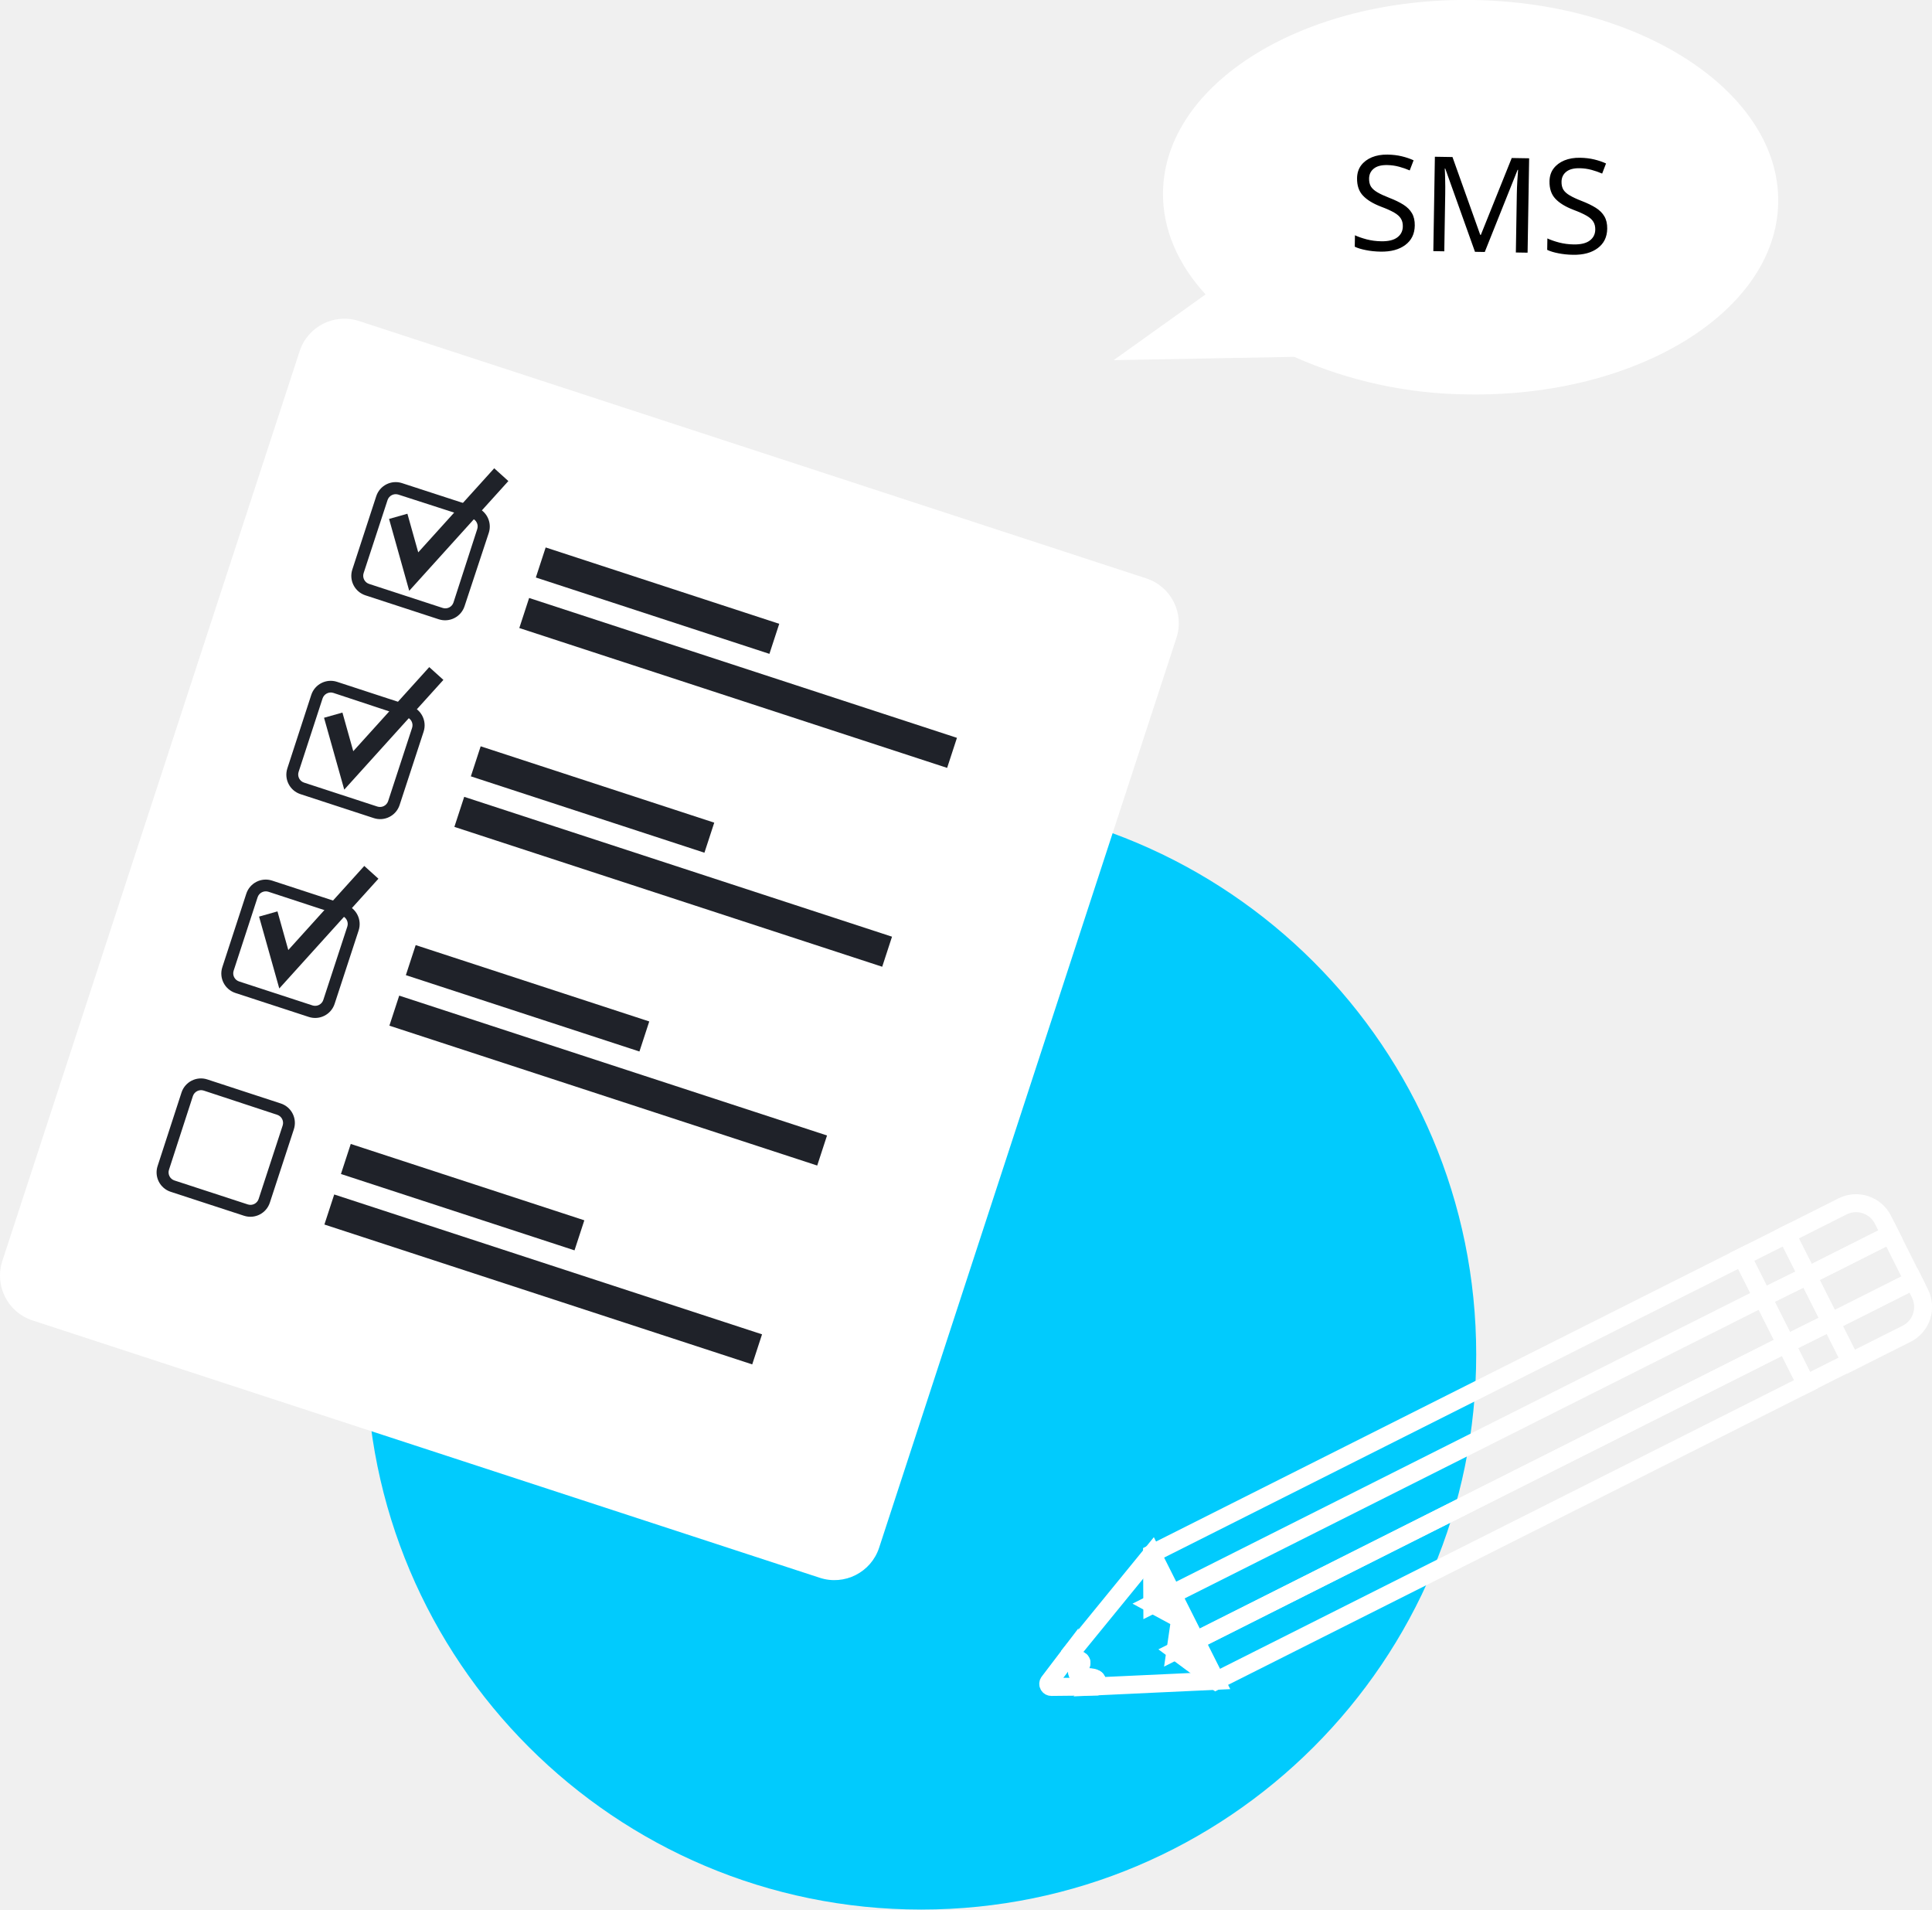
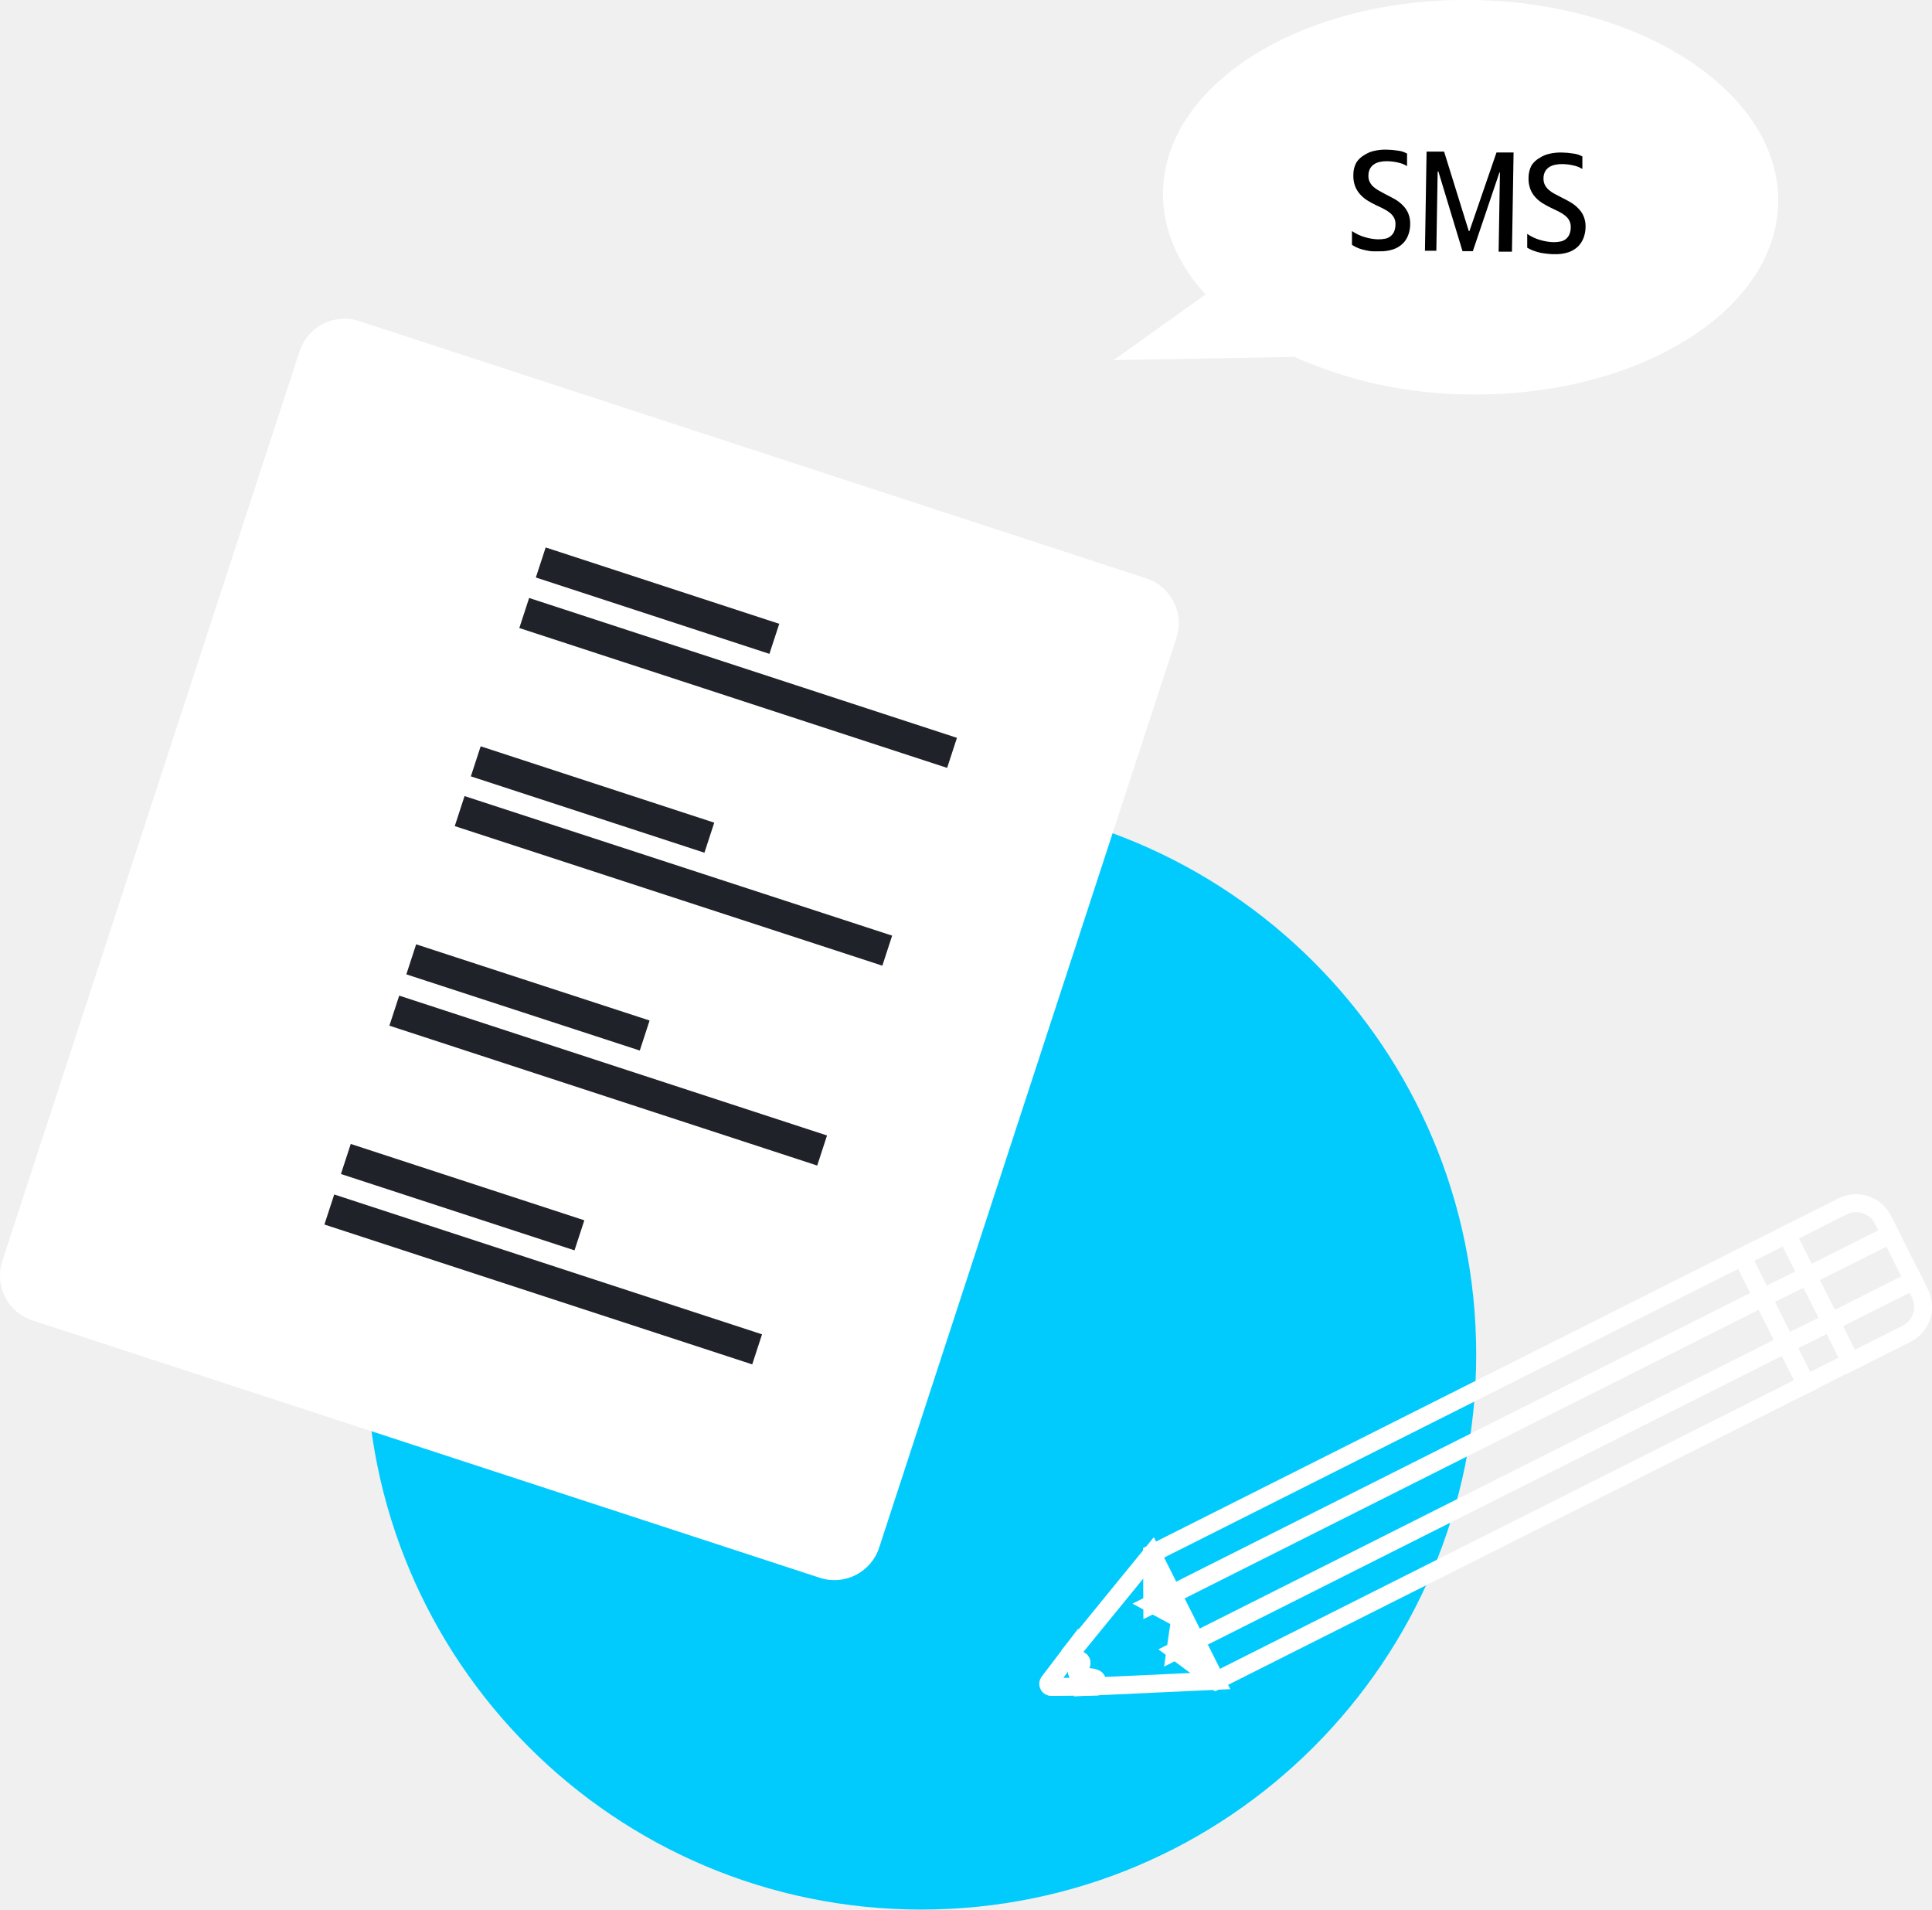
<svg xmlns="http://www.w3.org/2000/svg" viewBox="0 0 308.67 305.02">
-   <defs>
-     <style>.a{fill:#fff;}.b{font-size:21.12px;font-family:Tele2TextSansWebSHORT-Regular, Tele2 TextSans Web SHORT;}.c{fill:#01cbfd;}.d{fill:#1f2229;}.e{fill:none;stroke:#fff;stroke-miterlimit:10;stroke-width:2.87px;}</style>
-   </defs>
-   <path class="a" d="M235.47,0c-27.14-.45-49.37,13.28-49.66,30.65-.1,5.95,2.39,11.56,6.8,16.38L177.92,57.53,206.78,57a69.7,69.7,0,0,0,27.66,6c27.14.45,49.38-13.28,49.66-30.65S262.62.46,235.47,0Z" />
-   <text class="b" transform="translate(215.36 39.89) rotate(0.94)">SMS</text>
-   <circle class="c" cx="147.18" cy="216.35" r="88.67" />
-   <rect class="a" x="20.48" y="67.68" width="147.38" height="167.94" rx="7.52" transform="translate(51.77 -21.75) rotate(18.1)" />
-   <path class="d" d="M70.1,98.92,58.37,95.09A3.27,3.27,0,0,1,56.28,91l3.83-11.74a3.27,3.27,0,0,1,4.12-2.09L76,81a3.27,3.27,0,0,1,2.09,4.12L74.22,96.83A3.27,3.27,0,0,1,70.1,98.92ZM63.64,79a1.38,1.38,0,0,0-1.72.87L58.09,91.56A1.37,1.37,0,0,0,59,93.28l11.73,3.83a1.37,1.37,0,0,0,1.72-.87L76.25,84.5a1.36,1.36,0,0,0-.87-1.71Z" />
-   <polygon class="d" points="65.38 94.37 62.16 82.89 65.09 82.06 66.82 88.23 78.96 74.8 81.22 76.84 65.38 94.37" />
-   <path class="d" d="M59.72,130.68,48,126.85a3.27,3.27,0,0,1-2.09-4.12L49.73,111a3.27,3.27,0,0,1,4.12-2.09l11.74,3.84a3.27,3.27,0,0,1,2.09,4.12l-3.84,11.73A3.27,3.27,0,0,1,59.72,130.68Zm-6.46-20a1.38,1.38,0,0,0-1.72.87l-3.83,11.74a1.36,1.36,0,0,0,.87,1.72l11.73,3.83A1.37,1.37,0,0,0,62,128l3.84-11.74a1.36,1.36,0,0,0-.87-1.71Z" />
-   <polygon class="d" points="55 126.13 51.77 114.65 54.71 113.82 56.44 119.99 68.58 106.56 70.84 108.6 55 126.13" />
-   <path class="d" d="M49.34,162.44l-11.73-3.83a3.27,3.27,0,0,1-2.09-4.12l3.83-11.74a3.27,3.27,0,0,1,4.12-2.09l11.74,3.84a3.27,3.27,0,0,1,2.09,4.12l-3.84,11.73A3.27,3.27,0,0,1,49.34,162.44Zm-6.46-20a1.38,1.38,0,0,0-1.72.87l-3.83,11.74a1.36,1.36,0,0,0,.87,1.72l11.73,3.83a1.37,1.37,0,0,0,1.72-.87L55.49,148a1.36,1.36,0,0,0-.87-1.71Z" />
-   <polygon class="d" points="44.62 157.89 41.39 146.41 44.33 145.58 46.06 151.75 58.2 138.32 60.46 140.36 44.62 157.89" />
-   <path class="d" d="M39,194.2l-11.73-3.83a3.26,3.26,0,0,1-2.09-4.12L29,174.51a3.27,3.27,0,0,1,4.12-2.09l11.74,3.84a3.27,3.27,0,0,1,2.09,4.12l-3.84,11.73A3.27,3.27,0,0,1,39,194.2Zm-6.46-20a1.38,1.38,0,0,0-1.72.87L27,186.84a1.36,1.36,0,0,0,.87,1.72l11.73,3.83a1.37,1.37,0,0,0,1.72-.87l3.84-11.74a1.36,1.36,0,0,0-.87-1.71Z" />
-   <rect class="d" x="50.84" y="201.84" width="71.91" height="5.05" transform="translate(67.78 -16.85) rotate(18.1)" />
-   <rect class="d" x="54.28" y="188.7" width="39.26" height="5.05" transform="translate(63.07 -13.5) rotate(18.1)" />
-   <rect class="d" x="61.22" y="170.08" width="71.91" height="5.05" transform="translate(58.43 -21.65) rotate(18.1)" />
-   <rect class="d" x="64.66" y="156.94" width="39.26" height="5.05" transform="translate(53.71 -18.3) rotate(18.1)" />
-   <rect class="d" x="71.6" y="138.32" width="71.91" height="5.05" transform="translate(49.08 -26.44) rotate(18.1)" />
-   <rect class="d" x="75.04" y="125.18" width="39.26" height="5.05" transform="translate(44.36 -23.09) rotate(18.1)" />
-   <rect class="d" x="81.98" y="106.56" width="71.91" height="5.05" transform="translate(39.72 -31.24) rotate(18.1)" />
-   <rect class="d" x="85.42" y="93.42" width="39.26" height="5.05" transform="translate(35.01 -27.89) rotate(18.1)" />
-   <path class="e" d="M173.78,267.91a4.13,4.13,0,0,1-1.11-.15.87.87,0,0,1-.6-.86c.09-.54.88-.91.69-1.42s-.87-.32-1.31-.55a.92.92,0,0,1-.45-.76l-3.43,4.51a.49.49,0,0,0,.39.78l6.88-.07a2,2,0,0,0,.39-.67C175.44,268,174.28,268,173.78,267.91Z" />
-   <path class="e" d="M184.06,248.16l-13.06,16a.92.92,0,0,0,.45.76c.44.23,1.14.09,1.31.55s-.6.88-.69,1.42a.87.87,0,0,0,.6.86,4.13,4.13,0,0,0,1.11.15c.5,0,1.66.06,1.45.81a2,2,0,0,1-.39.67l19.44-.9Z" />
-   <polygon class="e" points="184.1 256.31 184.06 248.16 278.34 200.76 281.62 207.29 184.1 256.31" />
-   <polygon class="e" points="187.8 263.69 188.54 258.63 184.04 256.2 281.56 207.17 285.33 214.66 187.8 263.69" />
-   <polygon class="e" points="194.28 268.49 187.8 263.69 285.33 214.66 288.56 221.09 194.28 268.49" />
-   <path class="e" d="M300.83,194.83a4.81,4.81,0,0,0-6.45-2.13l-8.91,4.48,3.34,6.64,13.2-6.64Z" />
-   <path class="e" d="M306.72,206.56l-1-2-13.2,6.64,3.18,6.32,8.91-4.47A4.8,4.8,0,0,0,306.72,206.56Z" />
-   <rect class="e" x="289.86" y="200.06" width="14.77" height="8.21" transform="translate(-60.03 155.27) rotate(-26.69)" />
-   <polygon class="e" points="288.78 203.76 281.62 207.29 285.35 214.7 292.49 211.14 288.78 203.76" />
-   <polygon class="e" points="285.47 197.18 278.34 200.76 281.62 207.29 288.78 203.76 285.47 197.18" />
-   <polygon class="e" points="295.68 217.49 292.49 211.14 285.35 214.7 288.55 221.07 295.68 217.49" />
+   <g data-name="Layer 2">
+     <g data-name="Layer 4">
+       <path d="M235.47 0c-27.14-.45-49.37 13.28-49.66 30.65-.1 5.95 2.39 11.56 6.8 16.38l-14.69 10.5 28.86-.53a69.7 69.7 0 0027.66 6c27.14.45 49.38-13.28 49.66-30.65S262.62.46 235.47 0z" fill="#fff" />
+       <path d="M216 39.11v-2.2a7.1 7.1 0 002.16 1 8.13 8.13 0 002 .32 5.49 5.49 0 001.08-.09 2 2 0 00.88-.37 2.09 2.09 0 00.6-.74 3.07 3.07 0 00.23-1.19 2.05 2.05 0 00-.24-1.08 2.68 2.68 0 00-.68-.79 5.26 5.26 0 00-1-.63c-.37-.19-.78-.39-1.22-.58a16.34 16.34 0 01-1.44-.8 5.37 5.37 0 01-1.14-1 4.14 4.14 0 01-.75-1.27 4.74 4.74 0 01-.26-1.73 4.06 4.06 0 01.48-2 3.7 3.7 0 011.3-1.21 4.72 4.72 0 011.63-.67 8.23 8.23 0 011.85-.18 13 13 0 011.91.17 3.81 3.81 0 011.41.46v2a4.46 4.46 0 00-1.41-.56 8.19 8.19 0 00-1.83-.22 4.45 4.45 0 00-1 .09 2.7 2.7 0 00-.95.35 2 2 0 00-.7.7 2.29 2.29 0 00-.28 1.14 2.14 2.14 0 00.21 1.05 2.77 2.77 0 00.6.77 5.26 5.26 0 00.88.61c.33.19.68.37 1 .55.54.26 1 .53 1.54.81a5.75 5.75 0 011.28 1 3.93 3.93 0 01.86 1.28 4.24 4.24 0 01.3 1.76 4.87 4.87 0 01-.31 1.68 3.63 3.63 0 01-.88 1.37 4 4 0 01-1.52.92 6.52 6.52 0 01-2.24.31h-1c-.4 0-.73-.08-1.11-.15a8.23 8.23 0 01-1.15-.32 5.81 5.81 0 01-1.09-.56zM227.66 40.05l.26-15.83h2.8l3.94 12.68h.11l4.32-12.54h2.73l-.26 15.84h-2.13l.21-12.65h-.08l-4.25 12.57h-1.65l-3.85-12.72h-.12l-.21 12.65zM244 39.57v-2.21a6.91 6.91 0 002.16 1 8.27 8.27 0 002 .32 5.37 5.37 0 001.08-.09 2 2 0 00.89-.37 2 2 0 00.59-.74 2.74 2.74 0 00.23-1.19 2.05 2.05 0 00-.24-1.08 2.43 2.43 0 00-.68-.79 5.51 5.51 0 00-1-.63l-1.22-.59a12.23 12.23 0 01-1.44-.79 5.19 5.19 0 01-1.15-1 4.14 4.14 0 01-.75-1.27 4.74 4.74 0 01-.26-1.73 4.26 4.26 0 01.48-2 3.7 3.7 0 011.31-1.2 4.69 4.69 0 011.64-.67 8.12 8.12 0 011.85-.18 13 13 0 011.9.17 3.94 3.94 0 011.42.46v2a4.37 4.37 0 00-1.41-.56 8.17 8.17 0 00-1.82-.22 4.53 4.53 0 00-1 .09 2.78 2.78 0 00-1 .35 2 2 0 00-.7.7 2.29 2.29 0 00-.28 1.14 2.26 2.26 0 00.22 1.05 2.77 2.77 0 00.6.77 4.79 4.79 0 00.87.61c.34.19.69.37 1.05.55q.8.39 1.53.81a5.75 5.75 0 011.28 1 3.93 3.93 0 01.87 1.28 4.24 4.24 0 01.3 1.76A5.11 5.11 0 01253 38a3.88 3.88 0 01-.88 1.37 4.1 4.1 0 01-1.52.92 6.58 6.58 0 01-2.25.31c-.28 0-.6 0-1-.05s-.72-.08-1.11-.15a8.23 8.23 0 01-1.15-.32 6.12 6.12 0 01-1.09-.51z" />
+       <circle cx="147.18" cy="216.35" r="88.67" fill="#01cbfd" />
+       <path d="M173.78 267.91a4.13 4.13 0 01-1.11-.15.87.87 0 01-.6-.86c.09-.54.88-.91.69-1.42s-.87-.32-1.31-.55a.92.92 0 01-.45-.76l-3.43 4.51a.49.49 0 00.39.78l6.88-.07a2 2 0 00.39-.67c.21-.72-.95-.72-1.45-.81z" fill="none" stroke="#fff" stroke-miterlimit="10" stroke-width="2.87" />
+       <path d="M184.06 248.16l-13.06 16a.92.92 0 00.45.76c.44.23 1.14.09 1.31.55s-.6.88-.69 1.42a.87.87 0 00.6.86 4.13 4.13 0 001.11.15c.5 0 1.66.06 1.45.81a2 2 0 01-.39.67l19.44-.9z" fill="none" stroke="#fff" stroke-miterlimit="10" stroke-width="2.87" />
+       <path fill="none" stroke="#fff" stroke-miterlimit="10" stroke-width="2.87" d="M184.1 256.31l-.04-8.15 94.28-47.4 3.28 6.53-97.52 49.02z" />
+       <path fill="none" stroke="#fff" stroke-miterlimit="10" stroke-width="2.87" d="M187.8 263.69l.74-5.06-4.5-2.43 97.52-49.03 3.77 7.49-97.53 49.03zM194.28 268.49l-6.48-4.8 97.53-49.03 3.23 6.43-94.28 47.4zM300.83 194.83a4.81 4.81 0 00-6.45-2.13l-8.91 4.48 3.34 6.64 13.2-6.64zM306.72 206.56l-1-2-13.2 6.64 3.18 6.32 8.91-4.47a4.8 4.8 0 002.11-6.49z" />
+       <path fill="none" stroke="#fff" stroke-miterlimit="10" stroke-width="2.87" d="M288.805 203.82L302 197.184l3.688 7.335-13.196 6.634z" />
+       <path fill="none" stroke="#fff" stroke-miterlimit="10" stroke-width="2.87" d="M288.78 203.76l-7.16 3.53 3.73 7.41 7.14-3.56-3.71-7.38z" />
+       <path fill="none" stroke="#fff" stroke-miterlimit="10" stroke-width="2.87" d="M285.47 197.18l-7.13 3.58 3.28 6.53 7.16-3.53-3.31-6.58zM295.68 217.49l-3.19-6.35-7.14 3.56 3.2 6.37 7.13-3.58z" />
+       <rect x="20.48" y="67.68" width="147.38" height="167.94" rx="7.52" transform="rotate(18.1 94.161 151.638)" fill="#fff" />
+       <g fill="#1f2229">
+         <path d="M53.397 190.797l68.352 22.34-1.569 4.8-68.352-22.34zM56.04 182.726l37.317 12.197-1.57 4.8-37.317-12.197zM63.78 159.033l68.352 22.341-1.569 4.8-68.351-22.34zM66.486 150.838l37.297 12.17-1.566 4.798-37.297-12.17zM74.22 127.16l68.315 22.292-1.565 4.798-68.315-22.292zM76.796 119.209l37.317 12.197-1.568 4.8-37.318-12.197zM84.538 95.516l68.351 22.341-1.569 4.8-68.351-22.34zM87.18 87.445l37.317 12.197-1.569 4.8-37.317-12.197z" />
+       </g>
+     </g>
+   </g>
</svg>
